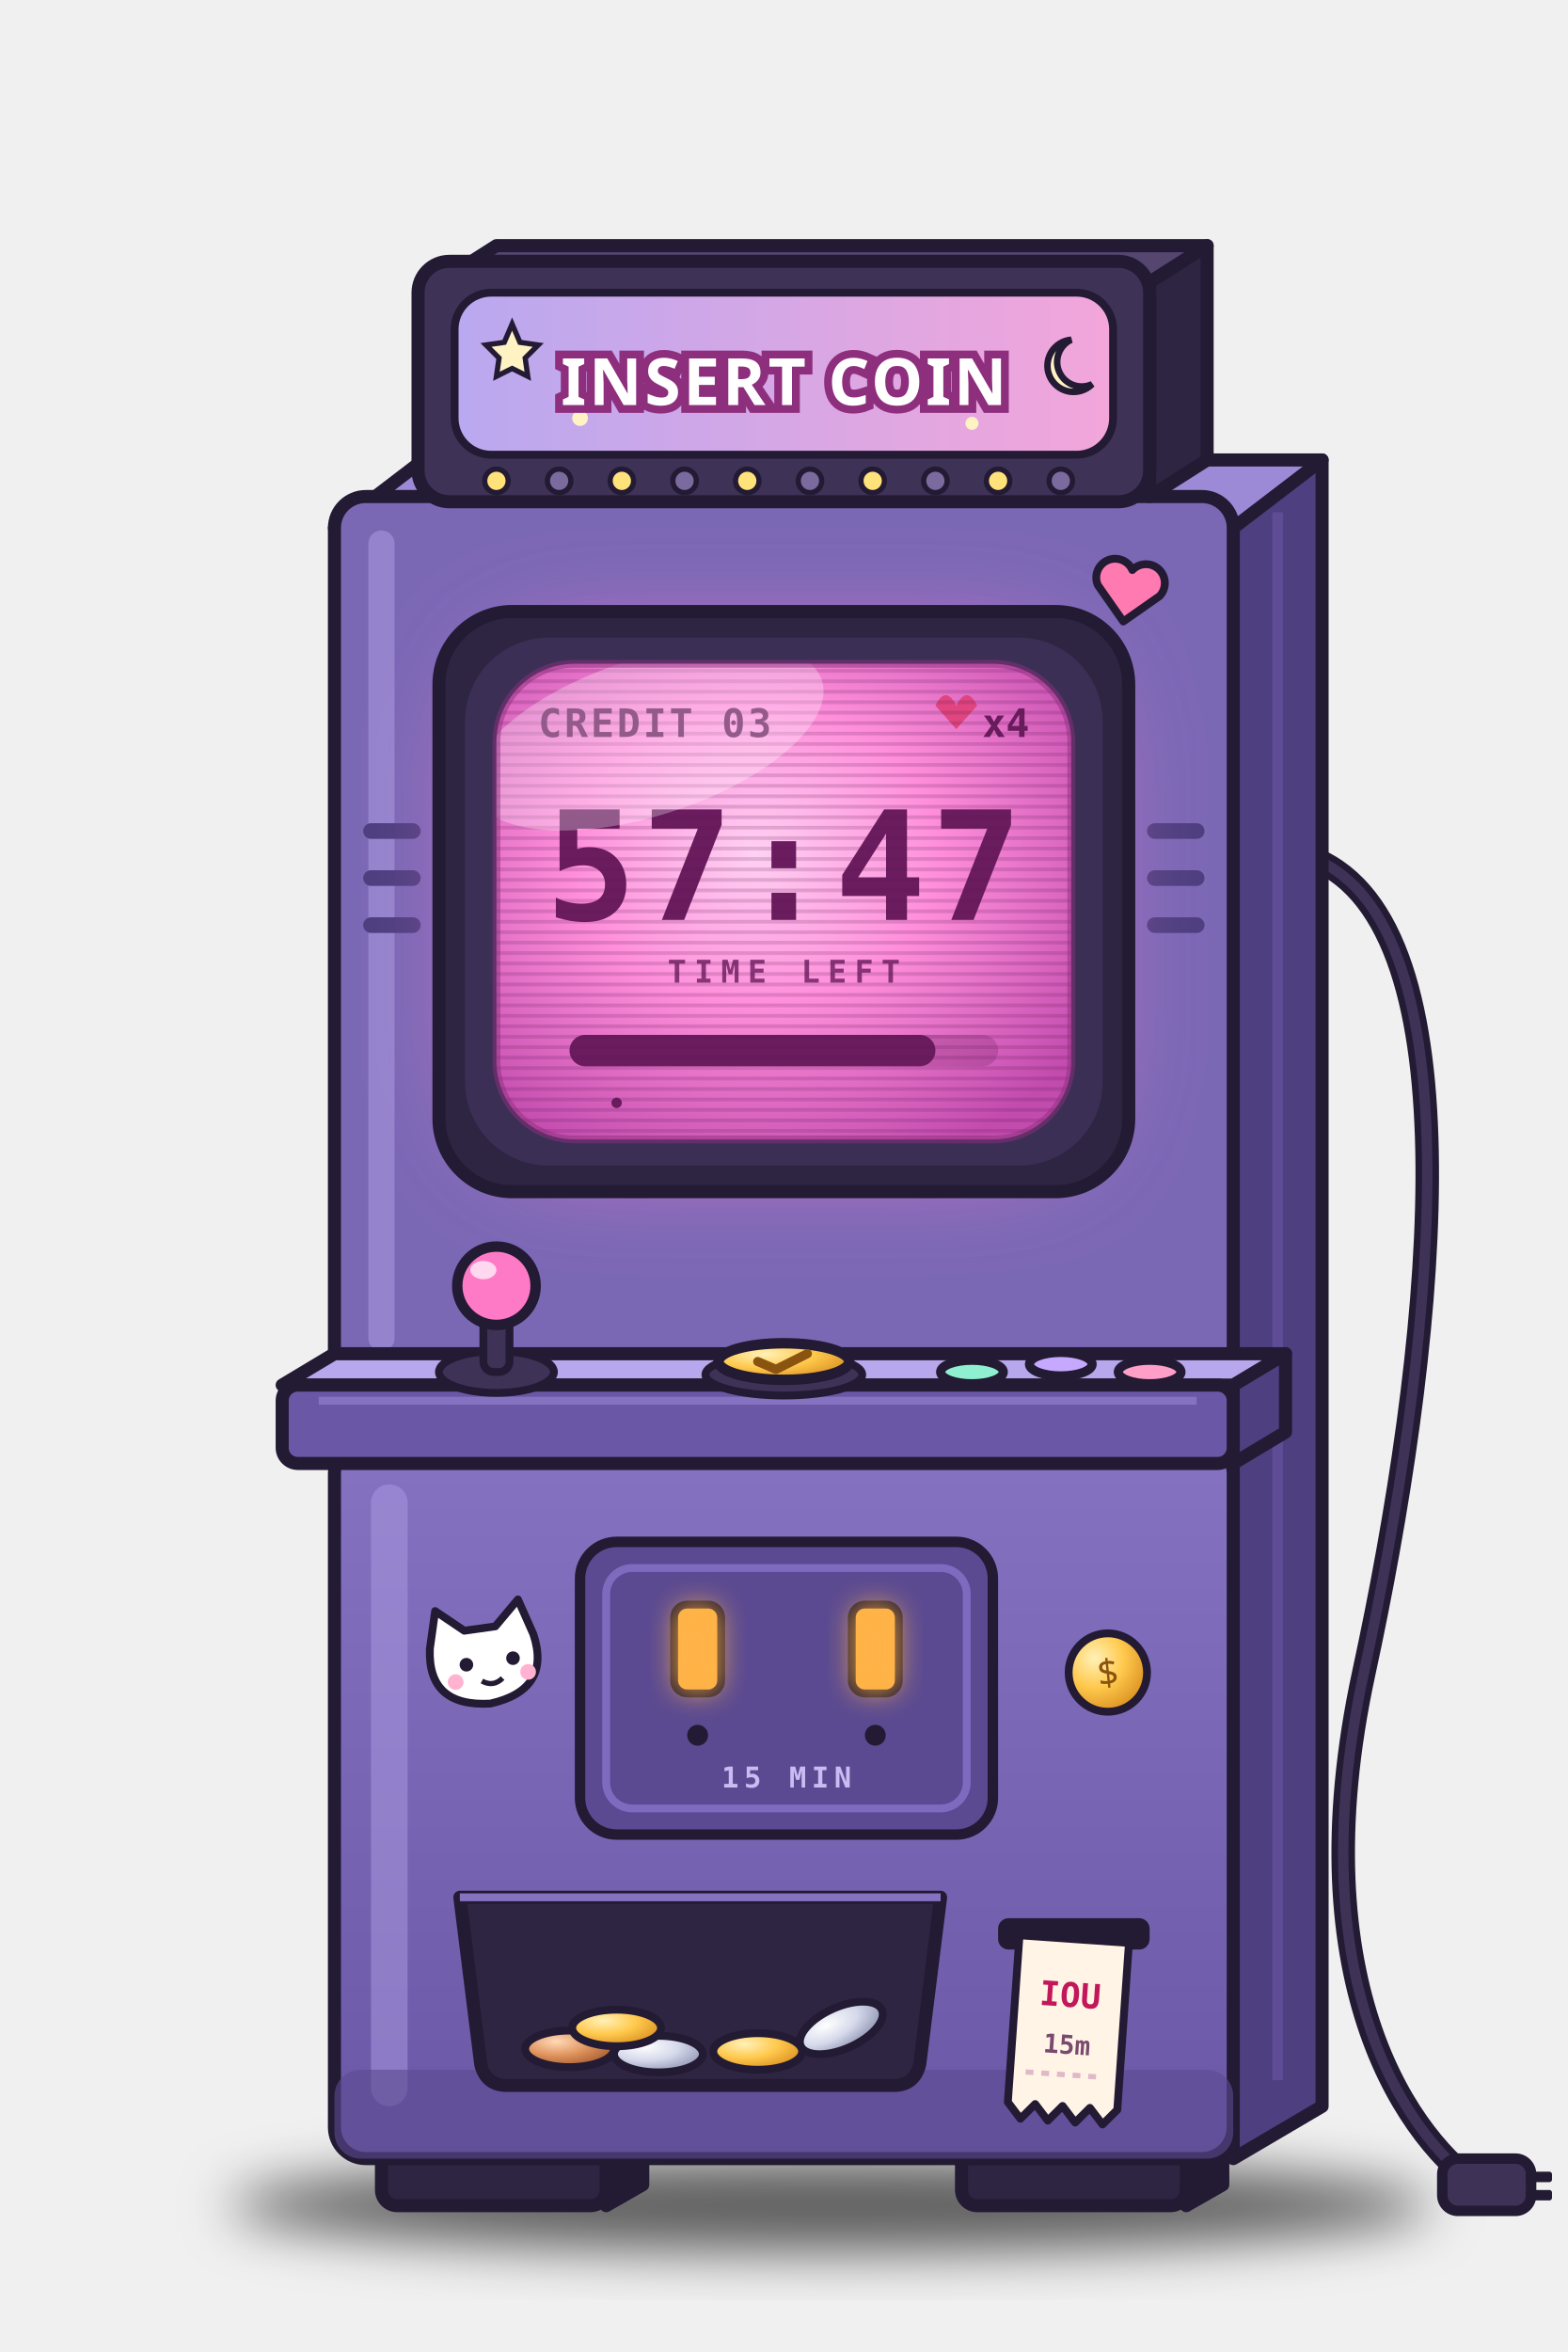
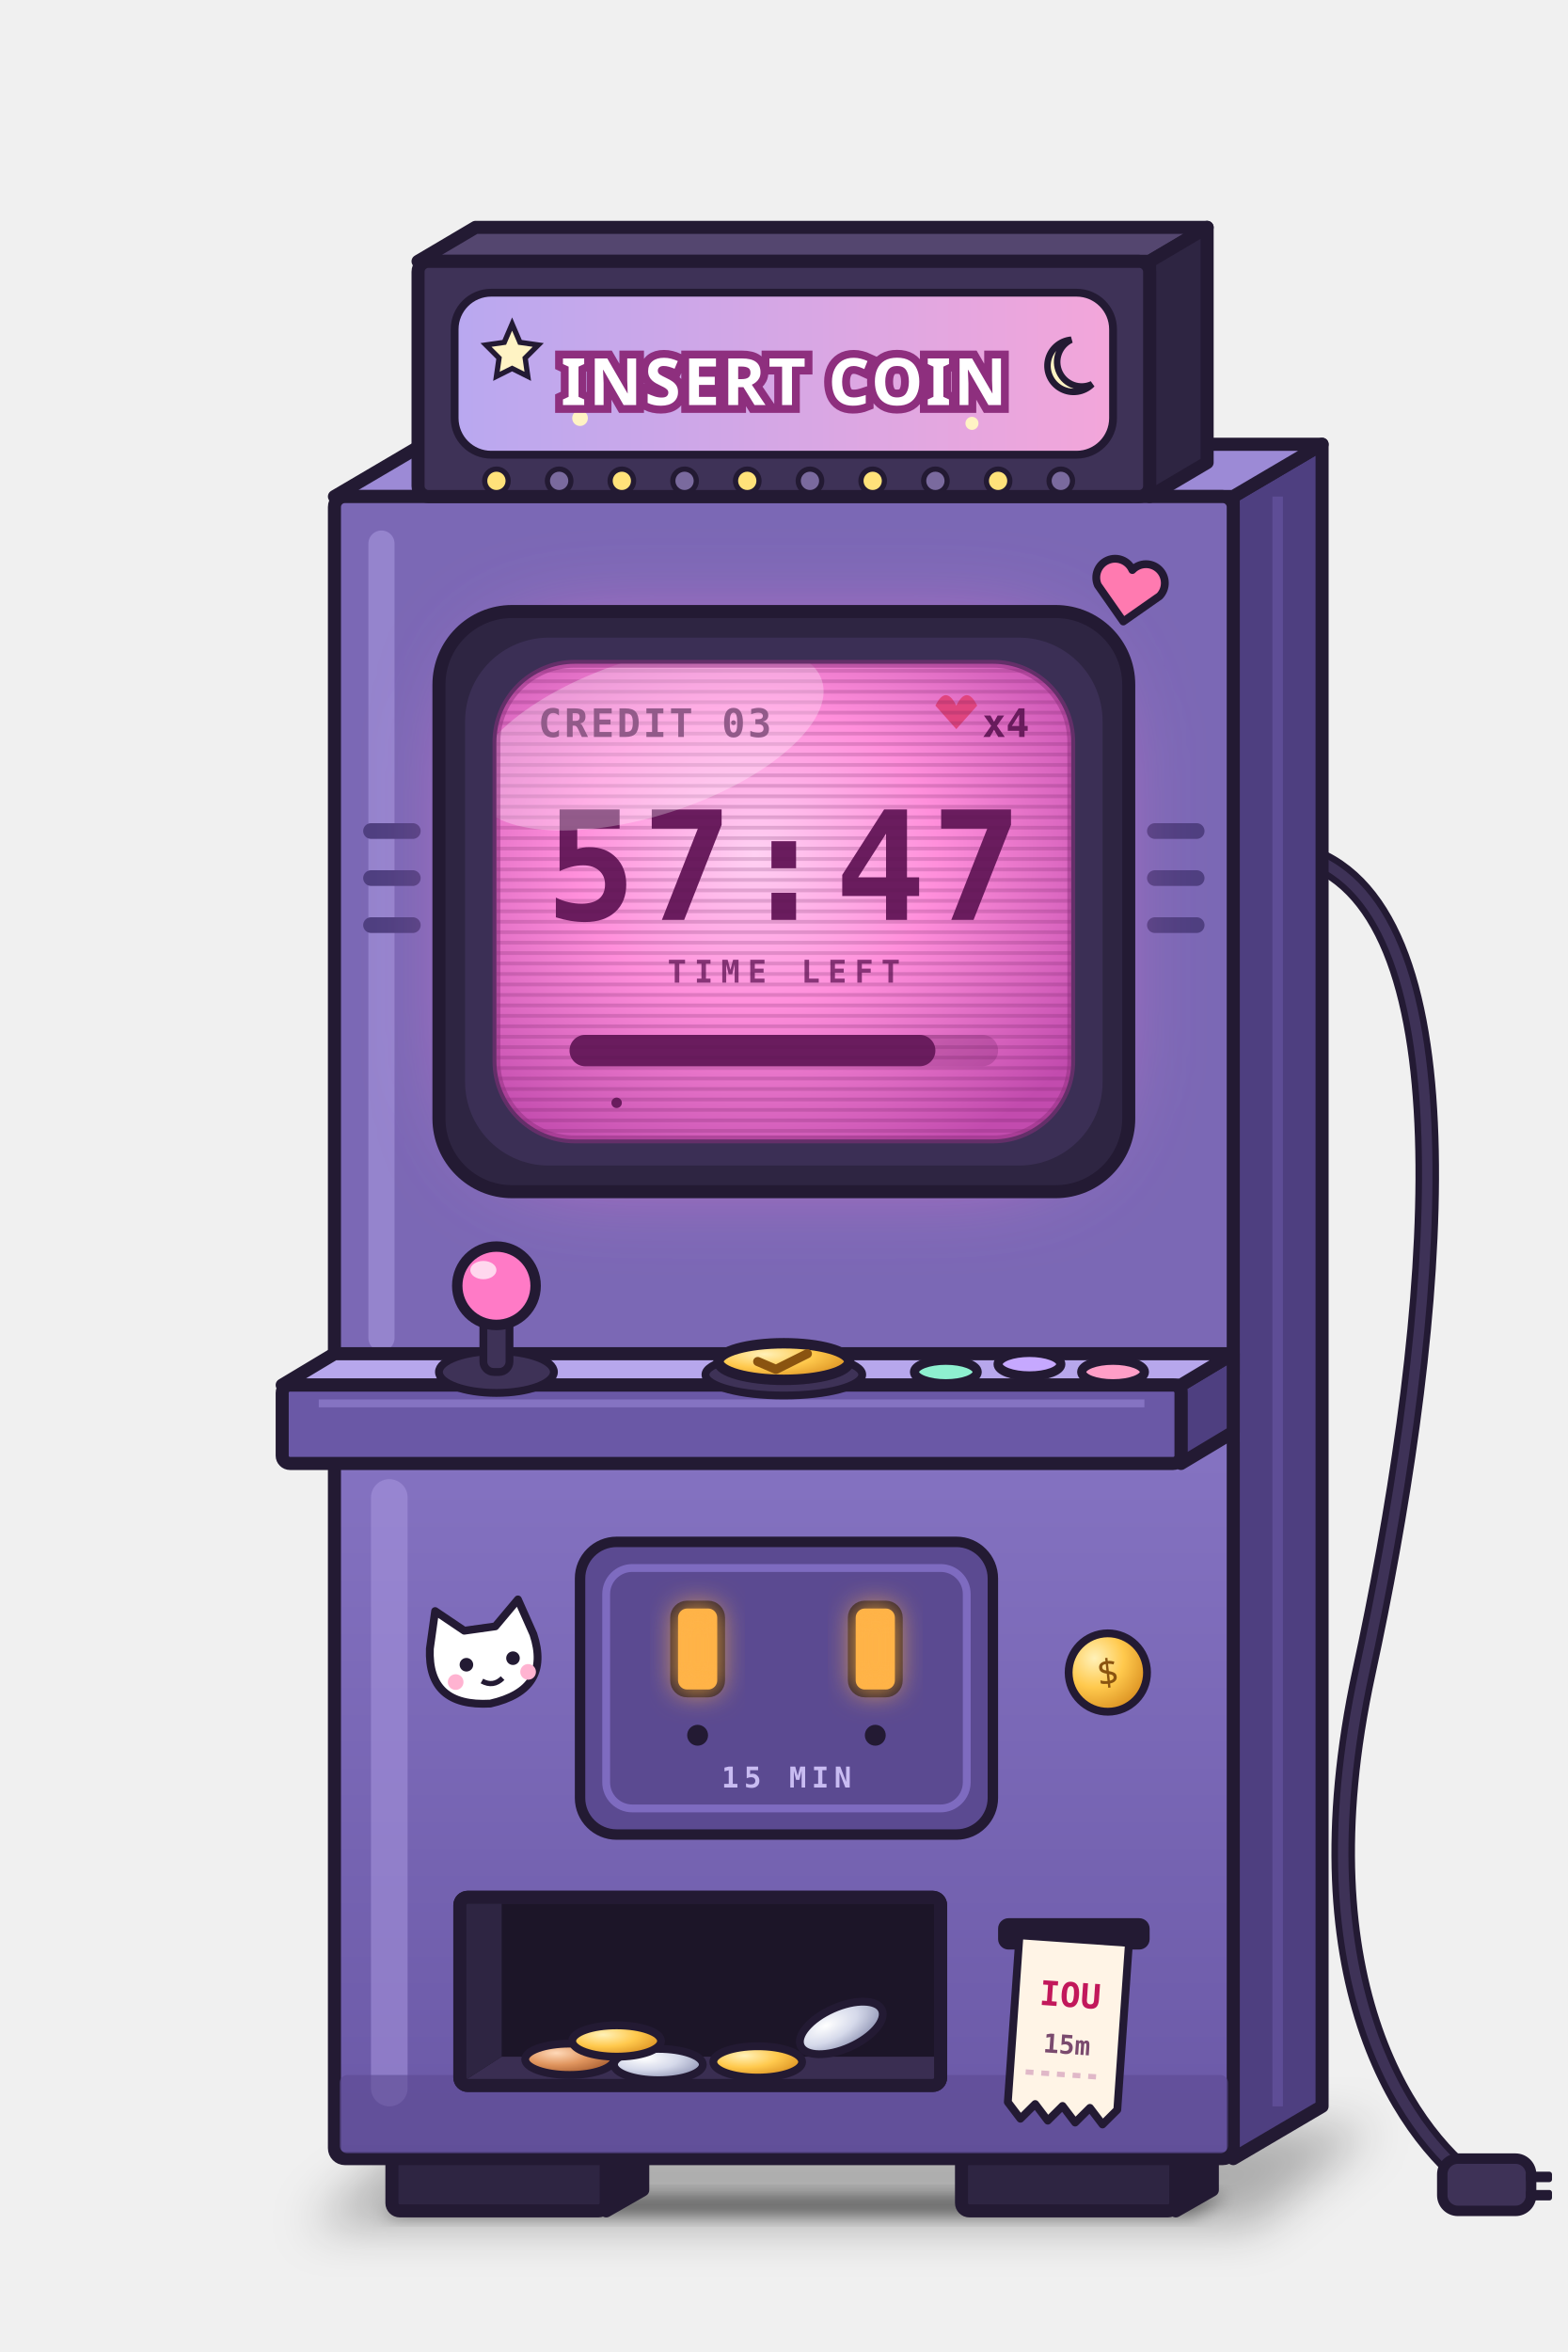
<svg xmlns="http://www.w3.org/2000/svg" viewBox="0 0 600 900" width="600" height="900">
  <defs>
    <radialGradient id="crt" cx="45%" cy="40%" r="70%">
      <stop offset="0" stop-color="#FFD1F3" />
      <stop offset="0.45" stop-color="#FF8FDB" />
      <stop offset="1" stop-color="#C24BAE" />
    </radialGradient>
    <linearGradient id="bodyShade" x1="0" y1="0" x2="0" y2="1">
      <stop offset="0" stop-color="#8573C2" />
      <stop offset="1" stop-color="#6A58A6" />
    </linearGradient>
    <linearGradient id="sign" x1="0" y1="0" x2="1" y2="0">
      <stop offset="0" stop-color="#B9A8F0" />
      <stop offset="1" stop-color="#F3A6DA" />
    </linearGradient>
    <radialGradient id="gold" cx="35%" cy="30%" r="75%">
      <stop offset="0" stop-color="#FFF1B8" />
      <stop offset="0.5" stop-color="#FFC94D" />
      <stop offset="1" stop-color="#D98E1F" />
    </radialGradient>
    <radialGradient id="silver" cx="35%" cy="30%" r="75%">
      <stop offset="0" stop-color="#FFFFFF" />
      <stop offset="0.5" stop-color="#D5D9EA" />
      <stop offset="1" stop-color="#8E93B3" />
    </radialGradient>
    <radialGradient id="bronze" cx="35%" cy="30%" r="75%">
      <stop offset="0" stop-color="#FFD9B8" />
      <stop offset="0.5" stop-color="#E0955E" />
      <stop offset="1" stop-color="#A45A2E" />
    </radialGradient>
    <radialGradient id="bgGlow" cx="50%" cy="42%" r="60%">
      <stop offset="0" stop-color="#2C2140" />
      <stop offset="1" stop-color="#120D1B" />
    </radialGradient>
    <pattern id="scan" width="4" height="4" patternUnits="userSpaceOnUse">
      <rect width="4" height="1.4" fill="#5A1450" opacity="0.18" />
    </pattern>
    <filter id="glow" x="-50%" y="-50%" width="200%" height="200%">
      <feGaussianBlur stdDeviation="20" />
    </filter>
    <filter id="softGlow" x="-50%" y="-50%" width="200%" height="200%">
      <feGaussianBlur stdDeviation="5" />
    </filter>
-     <filter id="shadow" x="-50%" y="-50%" width="200%" height="200%">
-       <feGaussianBlur stdDeviation="10" />
+     <filter id="softShadow" x="-50%" y="-50%" width="200%" height="200%">
+       <feGaussianBlur stdDeviation="9" />
+     </filter>
+     <filter id="contact" x="-50%" y="-50%" width="200%" height="200%">
+       <feGaussianBlur stdDeviation="3" />
    </filter>
    <clipPath id="screenClip">
      <rect x="190" y="254" width="220" height="182" rx="30" />
    </clipPath>
  </defs>
  <g id="ground-shadow">
-     <ellipse cx="318" cy="844" rx="230" ry="18" fill="#000" opacity="0.6" filter="url(#shadow)" />
+     <path d="M118 852 L480 852 L526 814 L164 814 Z" fill="#000" opacity="0.28" filter="url(#softShadow)" />
+     <path d="M146 848 L456 848 L470 840 L160 840 Z" fill="#000" opacity="0.45" filter="url(#contact)" />
  </g>
  <g id="cable" fill="none" stroke-linecap="round">
    <path d="M506 330 C 566 360, 548 520, 522 640 S 540 820, 568 838" stroke="#231A33" stroke-width="9" />
    <path d="M506 330 C 566 360, 548 520, 522 640 S 540 820, 568 838" stroke="#3E3257" stroke-width="4" />
    <rect x="552" y="826" width="34" height="20" rx="6" fill="#3E3257" stroke="#231A33" stroke-width="4" />
    <rect x="584" y="831" width="10" height="4" rx="1" fill="#231A33" />
    <rect x="584" y="838" width="10" height="4" rx="1" fill="#231A33" />
  </g>
  <g id="feet" stroke="#231A33" stroke-width="5" stroke-linejoin="round">
-     <path d="M232 814 L246 806 L246 836 L232 844 Z" fill="#231A33" />
-     <path d="M454 814 L468 806 L468 836 L454 844 Z" fill="#231A33" />
-     <rect x="146" y="814" width="86" height="30" rx="6" fill="#2E2542" />
-     <rect x="368" y="814" width="86" height="30" rx="6" fill="#2E2542" />
+     <path d="M232 822 L246 814 L246 838 L232 846 Z" fill="#231A33" />
+     <path d="M450 822 L464 814 L464 838 L450 846 Z" fill="#231A33" />
+     <rect x="150" y="822" width="82" height="24" rx="3" fill="#2E2542" />
+     <rect x="368" y="822" width="82" height="24" rx="3" fill="#2E2542" />
  </g>
  <g id="side-panel" stroke="#231A33" stroke-width="5" stroke-linejoin="round">
-     <path d="M472 196 L506 176 L506 806 L472 826 Z" fill="#4E3F80" />
-     <path d="M489 196 L489 796" stroke="#6553A0" stroke-width="4" fill="none" opacity="0.7" />
+     <path d="M472 190 L506 170 L506 806 L472 826 Z" fill="#4E3F80" />
+     <path d="M489 190 L489 806" stroke="#6553A0" stroke-width="4" fill="none" opacity="0.7" />
  </g>
  <g id="body">
-     <rect x="128" y="552" width="344" height="274" rx="12" fill="url(#bodyShade)" stroke="#231A33" stroke-width="5" />
-     <rect x="142" y="568" width="14" height="238" rx="7" fill="#A796DE" opacity="0.55" />
-     <rect x="128" y="792" width="344" height="34" rx="10" fill="#5B4A91" opacity="0.6" />
+     <rect x="128" y="548" width="344" height="278" rx="4" fill="url(#bodyShade)" stroke="#231A33" stroke-width="5" stroke-linejoin="round" />
+     <rect x="142" y="566" width="14" height="240" rx="7" fill="#A796DE" opacity="0.55" />
+     <rect x="130" y="794" width="340" height="30" rx="3" fill="#5B4A91" opacity="0.6" />
  </g>
  <g id="head">
-     <path d="M128 202 L162 176 L506 176 L472 202 Z" fill="#9C8AD6" stroke="#231A33" stroke-width="5" stroke-linejoin="round" />
-     <rect x="128" y="190" width="344" height="340" rx="12" fill="#7B68B5" stroke="#231A33" stroke-width="5" />
+     <path d="M128 190 L162 170 L506 170 L472 190 Z" fill="#9C8AD6" stroke="#231A33" stroke-width="5" stroke-linejoin="round" />
+     <rect x="128" y="190" width="344" height="340" rx="4" fill="#7B68B5" stroke="#231A33" stroke-width="5" stroke-linejoin="round" />
    <path d="M146 208 L146 512" stroke="#A796DE" stroke-width="10" stroke-linecap="round" fill="none" opacity="0.6" />
    <g id="vents" stroke="#4E3F80" stroke-width="6" stroke-linecap="round">
      <path d="M142 318 H158" />
      <path d="M142 336 H158" />
      <path d="M142 354 H158" />
      <path d="M442 318 H458" />
      <path d="M442 336 H458" />
      <path d="M442 354 H458" />
    </g>
  </g>
  <g id="marquee">
-     <path d="M168 108 L190 94 L462 94 L440 108 Z" fill="#54466F" stroke="#231A33" stroke-width="5" stroke-linejoin="round" />
-     <path d="M440 108 L462 94 L462 176 L440 190 Z" fill="#2E2542" stroke="#231A33" stroke-width="5" stroke-linejoin="round" />
-     <rect x="160" y="100" width="280" height="92" rx="12" fill="#3E3257" stroke="#231A33" stroke-width="5" />
+     <path d="M160 100 L182 87 L462 87 L440 100 Z" fill="#54466F" stroke="#231A33" stroke-width="5" stroke-linejoin="round" />
+     <path d="M440 100 L462 87 L462 177 L440 190 Z" fill="#2E2542" stroke="#231A33" stroke-width="5" stroke-linejoin="round" />
+     <rect x="160" y="100" width="280" height="90" rx="4" fill="#3E3257" stroke="#231A33" stroke-width="5" stroke-linejoin="round" />
    <rect x="174" y="112" width="252" height="62" rx="14" fill="url(#sign)" stroke="#231A33" stroke-width="3" />
    <g id="marquee-doodle">
      <path d="M410 130 a10 10 0 1 0 8 17 a8 8 0 1 1 -8 -17 z" fill="#FFF3C4" stroke="#231A33" stroke-width="2.5" />
      <path d="M196 124 l3 7 7 1 -5 5 1 7 -6 -3 -6 3 1 -7 -5 -5 7 -1 z" fill="#FFF3C4" stroke="#231A33" stroke-width="2" />
      <circle cx="222" cy="160" r="3" fill="#FFF3C4" />
      <circle cx="372" cy="162" r="2.5" fill="#FFF3C4" />
    </g>
    <text x="300" y="155" text-anchor="middle" font-family="Segoe UI Black, Arial Rounded MT Bold, sans-serif" font-size="25" font-weight="900" fill="#FFFFFF" stroke="#8E2F7E" stroke-width="6" paint-order="stroke" letter-spacing="1">INSERT COIN</text>
    <g id="marquee-lights" stroke="#231A33" stroke-width="2">
      <circle cx="190" cy="184" r="4.5" fill="#FFE27A" />
      <circle cx="214" cy="184" r="4.5" fill="#7A6A9E" />
      <circle cx="238" cy="184" r="4.5" fill="#FFE27A" />
      <circle cx="262" cy="184" r="4.5" fill="#7A6A9E" />
      <circle cx="286" cy="184" r="4.5" fill="#FFE27A" />
      <circle cx="310" cy="184" r="4.5" fill="#7A6A9E" />
      <circle cx="334" cy="184" r="4.5" fill="#FFE27A" />
      <circle cx="358" cy="184" r="4.5" fill="#7A6A9E" />
      <circle cx="382" cy="184" r="4.5" fill="#FFE27A" />
      <circle cx="406" cy="184" r="4.5" fill="#7A6A9E" />
    </g>
  </g>
  <g id="screen">
    <rect x="186" y="250" width="228" height="190" rx="34" fill="#FF7AD9" opacity="0.95" filter="url(#glow)" />
    <rect x="168" y="234" width="264" height="222" rx="28" fill="#2E2542" stroke="#231A33" stroke-width="5" />
    <rect x="178" y="244" width="244" height="202" rx="32" fill="#3B2F55" />
    <rect x="190" y="254" width="220" height="182" rx="30" fill="url(#crt)" />
    <g clip-path="url(#screenClip)">
      <g id="screen-content" font-family="Consolas, Lucida Console, monospace" font-weight="bold" fill="#6A1C5E">
        <text x="206" y="282" font-size="15" letter-spacing="1">CREDIT 03</text>
        <text x="394" y="282" font-size="15" text-anchor="end">x4</text>
        <path d="M372 270 q4 -8 8 0 q4 -8 8 0 l-8 9 z" fill="#E0457F" transform="translate(-14 0)" />
        <text x="300" y="352" font-size="58" text-anchor="middle" letter-spacing="2">57:47</text>
        <text x="300" y="376" font-size="12" text-anchor="middle" letter-spacing="3" opacity="0.8">TIME LEFT</text>
        <rect x="218" y="396" width="164" height="12" rx="6" fill="#6A1C5E" opacity="0.25" />
        <rect x="218" y="396" width="140" height="12" rx="6" fill="#6A1C5E" />
        <circle cx="236" cy="422" r="2" fill="#6A1C5E" />
      </g>
      <rect x="190" y="254" width="220" height="182" fill="url(#scan)" />
      <ellipse cx="248" cy="282" rx="70" ry="30" fill="#FFFFFF" opacity="0.28" transform="rotate(-18 248 282)" />
    </g>
    <rect x="190" y="254" width="220" height="182" rx="30" fill="none" stroke="#8E2F7E" stroke-width="3" opacity="0.5" />
  </g>
  <g id="control-panel" stroke="#231A33" stroke-linejoin="round">
-     <path d="M472 530 L492 518 L492 548 L472 560 Z" fill="#4E3F80" stroke-width="5" />
-     <path d="M108 530 L128 518 L492 518 L472 530 Z" fill="#B7A7EC" stroke-width="5" />
-     <rect x="108" y="530" width="364" height="30" rx="6" fill="#6A58A6" stroke-width="5" />
-     <path d="M122 536 H458" stroke="#8573C2" stroke-width="3" />
+     <path d="M452 530 L472 518 L472 548 L452 560 Z" fill="#4E3F80" stroke-width="5" />
+     <path d="M108 530 L128 518 L472 518 L452 530 Z" fill="#B7A7EC" stroke-width="5" />
+     <rect x="108" y="530" width="344" height="30" rx="3" fill="#6A58A6" stroke-width="5" />
+     <path d="M122 537 H438" stroke="#8573C2" stroke-width="3" />
    <g id="joystick">
      <ellipse cx="190" cy="525" rx="22" ry="8" fill="#3E3257" stroke-width="3" />
      <rect x="185" y="498" width="10" height="27" rx="4" fill="#3E3257" stroke-width="3" />
      <circle cx="190" cy="492" r="15" fill="#FF7AC6" stroke-width="4" />
      <ellipse cx="185" cy="486" rx="5" ry="3.5" fill="#FFFFFF" opacity="0.7" stroke="none" />
    </g>
    <g id="check-button">
      <ellipse cx="300" cy="526" rx="30" ry="8" fill="#3E3257" stroke-width="3" />
      <ellipse cx="300" cy="521" rx="25" ry="7" fill="url(#gold)" stroke-width="4" />
      <path d="M290 521 l7 3 12 -6" fill="none" stroke="#8A5410" stroke-width="3.5" stroke-linecap="round" />
    </g>
    <g id="small-buttons" stroke-width="3.5">
-       <ellipse cx="372" cy="525" rx="12" ry="4.5" fill="#8EF0D0" />
-       <ellipse cx="406" cy="522" rx="12" ry="4.5" fill="#C6A8FF" />
-       <ellipse cx="440" cy="525" rx="12" ry="4.5" fill="#FF9EC7" />
+       <ellipse cx="362" cy="525" rx="12" ry="4.5" fill="#8EF0D0" />
+       <ellipse cx="394" cy="522" rx="12" ry="4.5" fill="#C6A8FF" />
+       <ellipse cx="426" cy="525" rx="12" ry="4.5" fill="#FF9EC7" />
    </g>
  </g>
  <g id="coin-door" stroke="#231A33" stroke-linejoin="round">
    <rect x="222" y="590" width="158" height="112" rx="14" fill="#5B4A91" stroke-width="4" />
    <rect x="232" y="600" width="138" height="92" rx="10" fill="none" stroke="#7E6BC0" stroke-width="3" />
    <rect x="258" y="614" width="18" height="34" rx="5" fill="#FFB347" stroke-width="3" />
    <rect x="326" y="614" width="18" height="34" rx="5" fill="#FFB347" stroke-width="3" />
    <rect x="258" y="614" width="18" height="34" rx="5" fill="#FFB347" opacity="0.8" filter="url(#softGlow)" stroke="none" />
    <rect x="326" y="614" width="18" height="34" rx="5" fill="#FFB347" opacity="0.8" filter="url(#softGlow)" stroke="none" />
    <circle cx="267" cy="664" r="4" fill="#231A33" stroke="none" />
    <circle cx="335" cy="664" r="4" fill="#231A33" stroke="none" />
    <text x="301" y="684" text-anchor="middle" font-family="Consolas, monospace" font-weight="bold" font-size="11" fill="#C9BCF2" stroke="none" letter-spacing="2">15 MIN</text>
  </g>
  <g id="coin-tray" stroke="#231A33" stroke-linejoin="round">
-     <path d="M176 726 L360 726 L352 790 Q350 798 342 798 L194 798 Q186 798 184 790 Z" fill="#2E2542" stroke-width="5" />
+     <rect x="176" y="726" width="184" height="72" rx="3" fill="#1C1528" stroke-width="5" />
+     <path d="M178 796 L192 787 L358 787 L358 796 Z" fill="#3A2E52" stroke="none" />
+     <path d="M178 728 L192 728 L192 787 L178 796 Z" fill="#2E2542" stroke="none" />
+     <rect x="176" y="726" width="184" height="72" rx="3" fill="none" stroke-width="5" />
    <g id="coins" stroke-width="3">
-       <ellipse cx="218" cy="784" rx="17" ry="7" fill="url(#bronze)" />
-       <ellipse cx="252" cy="786" rx="17" ry="7" fill="url(#silver)" />
-       <ellipse cx="236" cy="776" rx="17" ry="7" fill="url(#gold)" />
-       <ellipse cx="290" cy="785" rx="17" ry="7" fill="url(#gold)" />
+       <ellipse cx="218" cy="788" rx="17" ry="6" fill="url(#bronze)" />
+       <ellipse cx="252" cy="790" rx="17" ry="6" fill="url(#silver)" />
+       <ellipse cx="236" cy="781" rx="17" ry="6" fill="url(#gold)" />
+       <ellipse cx="290" cy="789" rx="17" ry="6" fill="url(#gold)" />
      <g transform="rotate(-24 322 776)">
        <ellipse cx="322" cy="776" rx="17" ry="8" fill="url(#silver)" />
      </g>
    </g>
-     <path d="M176 726 L360 726" stroke="#8573C2" stroke-width="3" />
  </g>
  <g id="printer">
    <rect x="382" y="734" width="58" height="12" rx="4" fill="#231A33" />
    <g id="iou-ticket" transform="rotate(4 411 744)" stroke="#231A33" stroke-linejoin="round">
      <path d="M390 742 L432 742 L432 806 l-5.25 6 -5.25 -6 -5.25 6 -5.25 -6 -5.25 6 -5.25 -6 -5.25 6 -5.25 -6 Z" fill="#FFF4E6" stroke-width="3" />
      <text x="411" y="768" text-anchor="middle" font-family="Consolas, monospace" font-weight="bold" font-size="13" fill="#C2185B" stroke="none">IOU</text>
      <text x="411" y="786" text-anchor="middle" font-family="Consolas, monospace" font-weight="bold" font-size="10" fill="#7A4A6E" stroke="none">15m</text>
      <path d="M396 794 H426" stroke="#E0B8C8" stroke-width="2" stroke-dasharray="3 3" />
    </g>
  </g>
  <g id="stickers" stroke="#231A33" stroke-linejoin="round">
    <g id="sticker-cat" transform="rotate(-8 186 640)">
      <path d="M166 628 l4 -14 10 9 h12 l10 -9 4 14 q4 22 -20 24 q-24 -2 -20 -24 z" fill="#FFFFFF" stroke-width="3" />
      <circle cx="179" cy="636" r="2.6" fill="#231A33" stroke="none" />
      <circle cx="197" cy="636" r="2.6" fill="#231A33" stroke="none" />
      <path d="M184 643 q4 3 8 0" fill="none" stroke-width="2" />
      <circle cx="174" cy="642" r="3" fill="#FFB3D1" stroke="none" />
      <circle cx="202" cy="642" r="3" fill="#FFB3D1" stroke="none" />
    </g>
    <g id="sticker-heart" transform="rotate(10 432 226)">
      <path d="M432 238 l-12 -12 a7 7 0 0 1 12 -8 a7 7 0 0 1 12 8 z" fill="#FF7AB0" stroke-width="3" />
    </g>
    <g id="sticker-coin" transform="rotate(-6 424 640)">
      <circle cx="424" cy="640" r="15" fill="url(#gold)" stroke-width="3" />
      <text x="424" y="645" text-anchor="middle" font-family="Segoe UI Black, sans-serif" font-size="14" fill="#8A5410" stroke="none">$</text>
    </g>
  </g>
  <g id="anchors" display="none">
    <rect id="anchor-screen" x="190" y="254" width="220" height="182" />
    <rect id="anchor-marquee" x="174" y="112" width="252" height="62" />
    <rect id="anchor-coin-slot" x="258" y="614" width="18" height="34" />
    <rect id="anchor-coin-tray" x="184" y="730" width="170" height="64" />
    <rect id="anchor-printer" x="382" y="734" width="58" height="12" />
    <rect id="anchor-check-button" x="272" y="506" width="56" height="26" />
    <rect id="anchor-joystick" x="172" y="472" width="36" height="56" />
  </g>
</svg>
